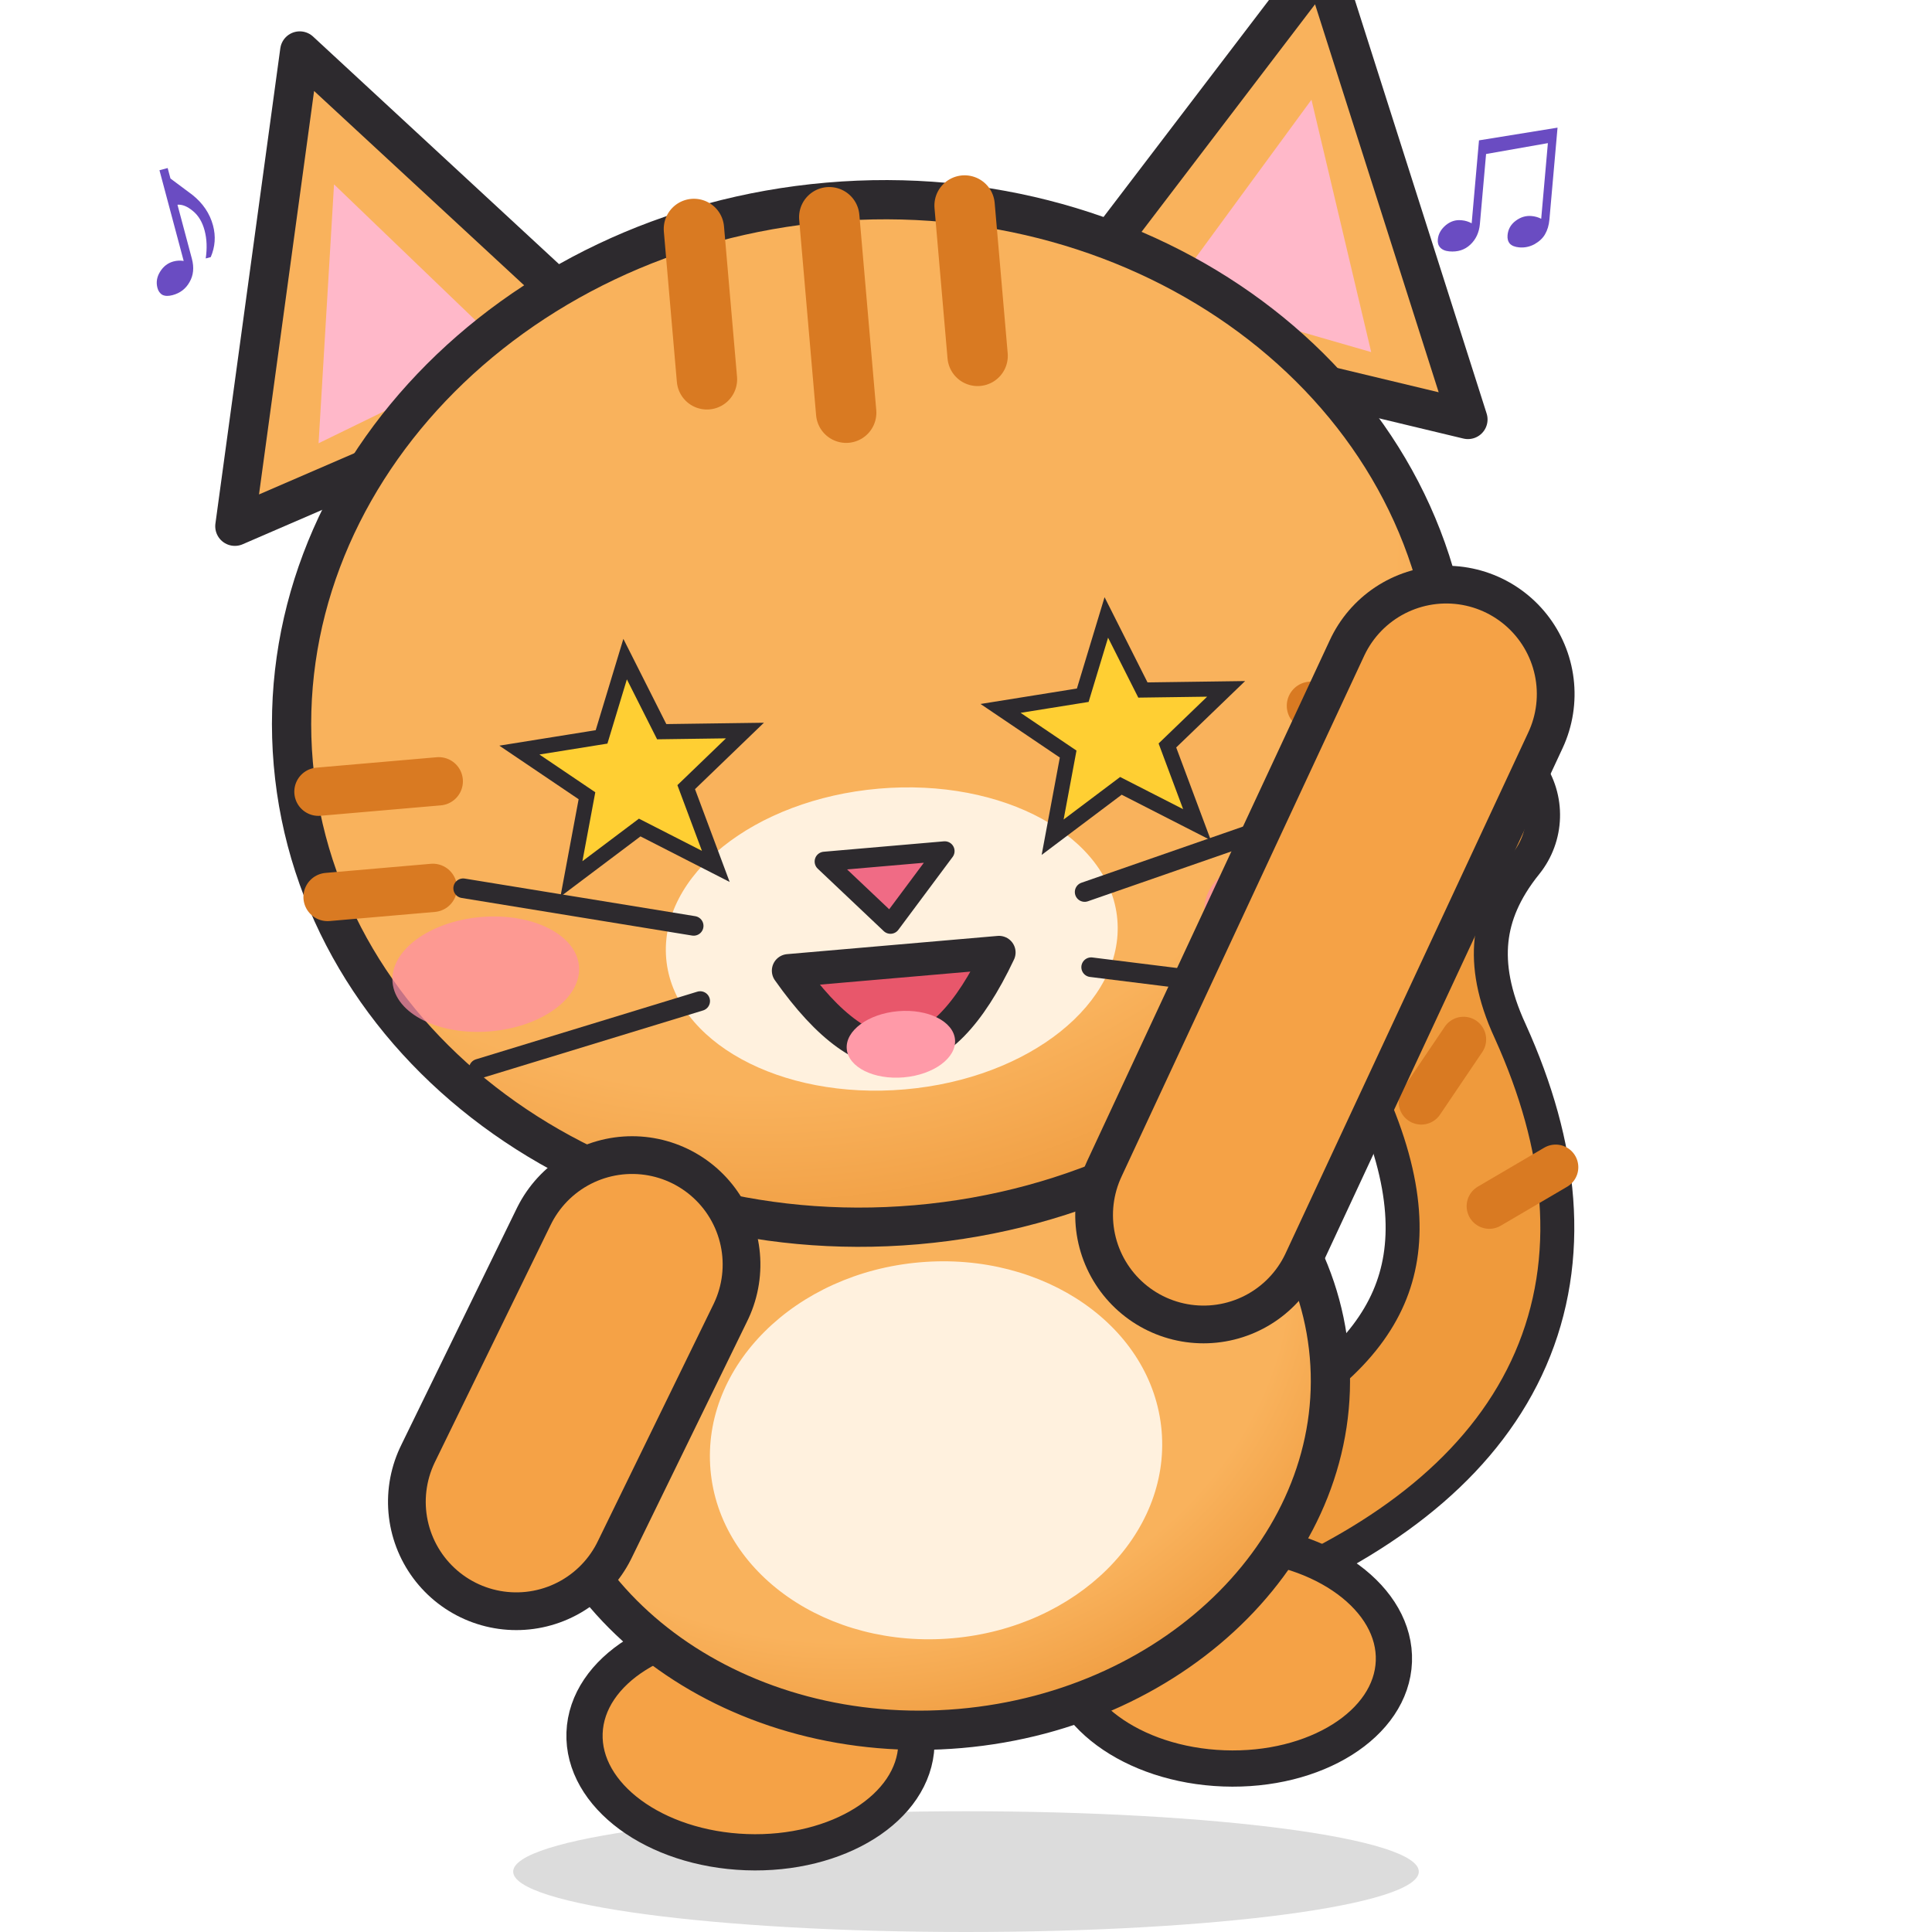
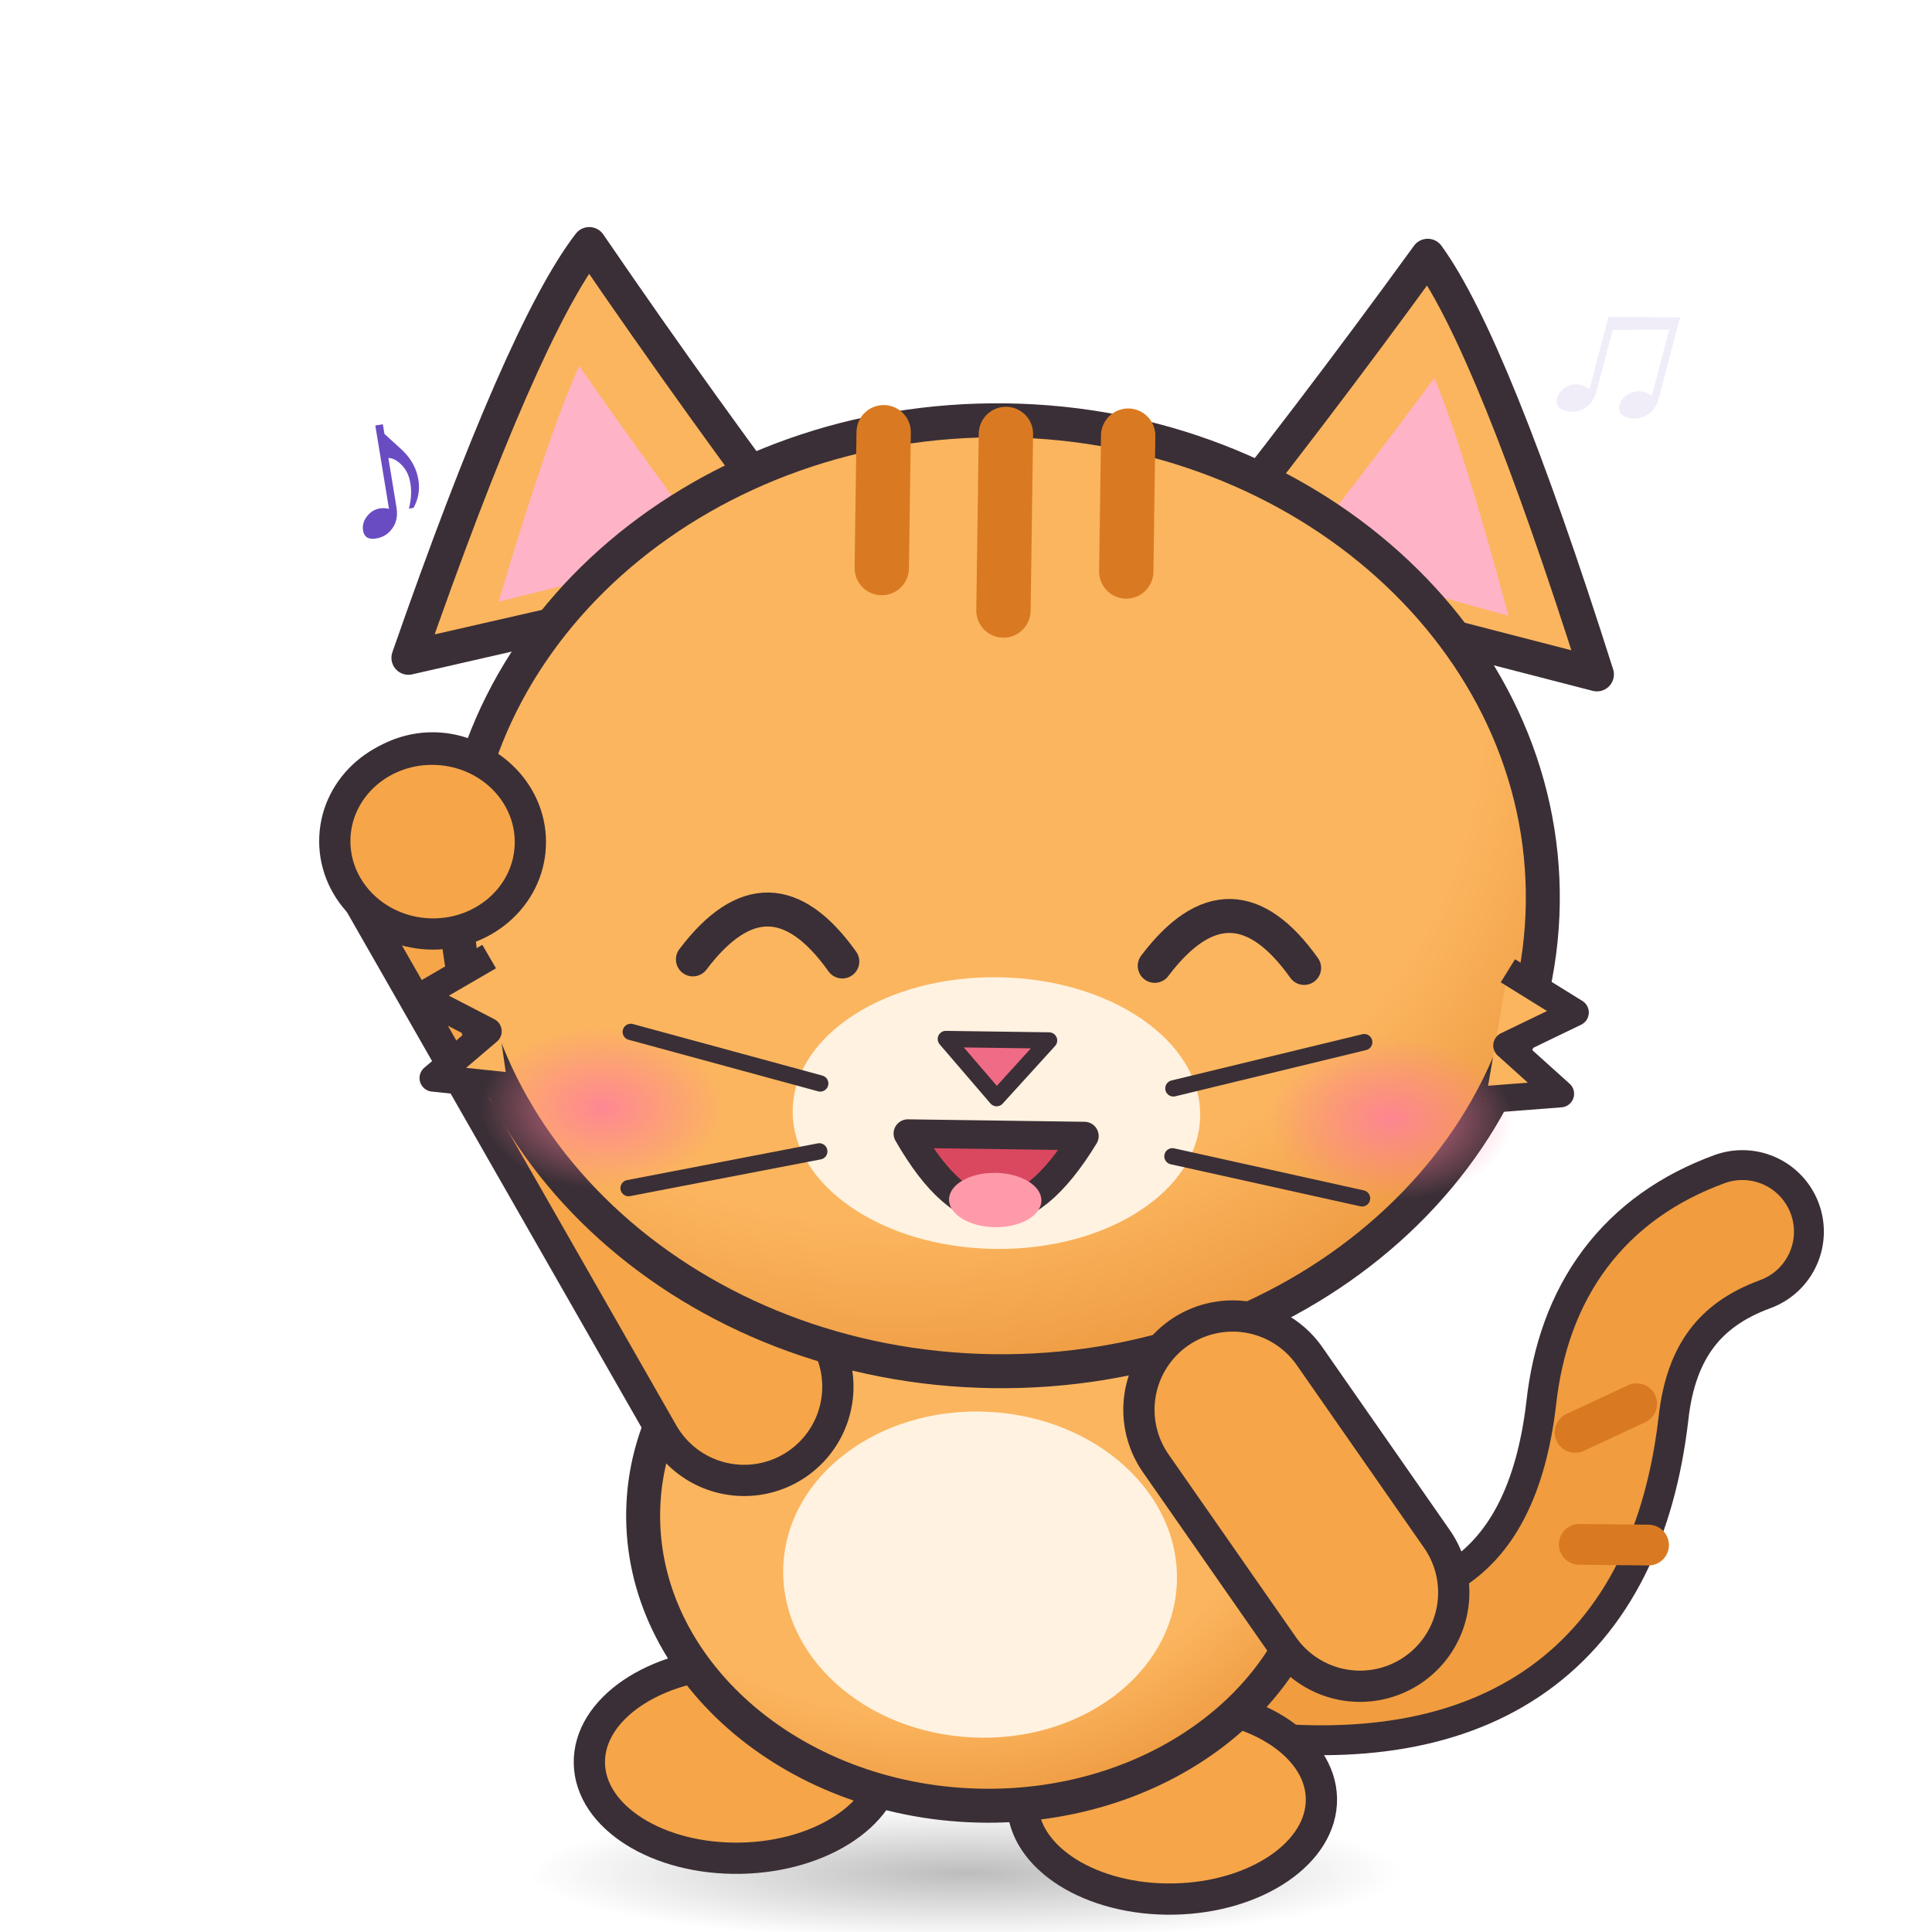
<svg xmlns="http://www.w3.org/2000/svg" viewBox="0 0 128 128" width="128" height="128">
  <defs>
-     <radialGradient id="furcatdance7" cx="42%" cy="32%" r="75%">
-       <stop offset="0" stop-color="#f9b25c" />
-       <stop offset="0.72" stop-color="#f9b25c" />
-       <stop offset="1" stop-color="#ec9537" />
+     <radialGradient id="fur" cx="40%" cy="30%" r="78%">
+       <stop offset="0" stop-color="#fbb55e" />
+       <stop offset="0.7" stop-color="#fbb55e" />
+       <stop offset="1" stop-color="#ea9238" />
+     </radialGradient>
+     <radialGradient id="pupil" cx="38%" cy="32%" r="75%">
+       <stop offset="0" stop-color="#6a5c6e" />
+       <stop offset="0.55" stop-color="#2a2129" />
+       <stop offset="1" stop-color="#140f14" />
+     </radialGradient>
+     <radialGradient id="blush">
+       <stop offset="0" stop-color="#ff7f9c" stop-opacity=".85" />
+       <stop offset="1" stop-color="#ff7f9c" stop-opacity="0" />
+     </radialGradient>
+     <radialGradient id="hot">
+       <stop offset="0" stop-color="#ff4d4d" stop-opacity=".9" />
+       <stop offset="1" stop-color="#ff4d4d" stop-opacity="0" />
+     </radialGradient>
+     <radialGradient id="shadow">
+       <stop offset="0" stop-color="#000" stop-opacity=".26" />
+       <stop offset="1" stop-color="#000" stop-opacity="0" />
    </radialGradient>
  </defs>
-   <ellipse cx="64" cy="124" rx="30" ry="4" fill="#000" opacity=".14" />
-   <g transform="translate(0 -3) scale(1) rotate(-4.949747 64 122)">
-     <g transform="rotate(-14.14214 84 105)">
-       <path d="M84 105 q24 -2 22 -24 q-1 -10 7 -15" fill="none" stroke="#2d2a2e" stroke-width="12.5" stroke-linecap="round" />
-       <path d="M84 105 q24 -2 22 -24 q-1 -10 7 -15" fill="none" stroke="#ef9a3c" stroke-width="8" stroke-linecap="round" />
-       <path d="M104 83 l4 -3 M106 91 l5 -1" stroke="#d97a22" stroke-width="3" stroke-linecap="round" />
-     </g>
-     <ellipse cx="50.1" cy="117" rx="11" ry="7.5" fill="#f5a246" stroke="#2d2a2e" stroke-width="2.4" transform="rotate(7.071068 50.12132 117)" />
-     <ellipse cx="82.1" cy="114.2" rx="11" ry="7.5" fill="#f5a246" stroke="#2d2a2e" stroke-width="2.4" transform="rotate(7.071068 82.12132 114.1716)" />
-     <ellipse cx="64" cy="95" rx="26.5" ry="22.5" fill="url(#furcatdance7)" stroke="#2d2a2e" stroke-width="2.6" />
-     <ellipse cx="64" cy="99" rx="15" ry="12.5" fill="#fff1de" />
-     <g transform="rotate(0 37 28)">
-       <path d="M23 34 L30 3 L50 25 Z" fill="#f9b25c" stroke="#2d2a2e" stroke-width="2.6" stroke-linejoin="round" />
-       <path d="M29 29 L31.5 12 L42 24 Z" fill="#ffb8c9" />
-     </g>
-     <g transform="rotate(0 91 28)">
-       <path d="M105 34 L98 3 L78 25 Z" fill="#f9b25c" stroke="#2d2a2e" stroke-width="2.6" stroke-linejoin="round" />
-       <path d="M99 29 L96.5 12 L86 24 Z" fill="#ffb8c9" />
-     </g>
-     <ellipse cx="64" cy="50" rx="38.5" ry="34" fill="url(#furcatdance7)" stroke="#2d2a2e" stroke-width="2.6" />
-     <path d="M55 17 v10" stroke="#d97a22" stroke-width="4" stroke-linecap="round" />
-     <path d="M64 17 v13" stroke="#d97a22" stroke-width="4" stroke-linecap="round" />
-     <path d="M73 17 v10" stroke="#d97a22" stroke-width="4" stroke-linecap="round" />
-     <path d="M27 52 h8 M27 59 h7 M101 52 h-8 M101 59 h-7" stroke="#d97a22" stroke-width="3.2" stroke-linecap="round" />
-     <ellipse cx="64" cy="65" rx="15" ry="10" fill="#fff1de" />
-     <path d="M48 45 l2 5 l5.5 0.4 l-4.2 3.4 l1.5 5.4 l-4.8 -3 l-4.8 3 l1.5 -5.4 l-4.2 -3.4 l5.5 -0.4 z" fill="#ffcf33" stroke="#2d2a2e" stroke-width="1" />
-     <path d="M80 45 l2 5 l5.5 0.4 l-4.2 3.4 l1.5 5.4 l-4.8 -3 l-4.8 3 l1.5 -5.4 l-4.2 -3.4 l5.5 -0.4 z" fill="#ffcf33" stroke="#2d2a2e" stroke-width="1" />
-     <ellipse cx="37" cy="65" rx="6.2" ry="3.8" fill="#ff8fa6" opacity="0.72" />
-     <ellipse cx="91" cy="65" rx="6.2" ry="3.8" fill="#ff8fa6" opacity="0.72" />
-     <path d="M60 59.5 h8 l-4 4.5 z" fill="#f06b85" stroke="#2d2a2e" stroke-width="1.3" stroke-linejoin="round" />
-     <path d="M51 63 l-15 -3.8" stroke="#2d2a2e" stroke-width="1.3" stroke-linecap="round" />
-     <path d="M51 68 l-15 3.2" stroke="#2d2a2e" stroke-width="1.3" stroke-linecap="round" />
-     <path d="M77 63 l15 -3.8" stroke="#2d2a2e" stroke-width="1.3" stroke-linecap="round" />
-     <path d="M77 68 l15 3.2" stroke="#2d2a2e" stroke-width="1.3" stroke-linecap="round" />
-     <path d="M57 66.5 q7 12 14 0 z" fill="#e8576b" stroke="#2d2a2e" stroke-width="2.2" stroke-linecap="round" stroke-linejoin="round" />
-     <ellipse cx="64" cy="72" rx="3.6" ry="2.2" fill="#ff9aa8" />
-     <line x1="45" y1="85" x2="36" y2="100" stroke-linecap="round" stroke="#2d2a2e" stroke-width="17" />
-     <line x1="45" y1="85" x2="36" y2="100" stroke-linecap="round" stroke="#f5a246" stroke-width="12" />
-     <line x1="83" y1="85" x2="102" y2="52" stroke-linecap="round" stroke="#2d2a2e" stroke-width="17" />
-     <line x1="83" y1="85" x2="102" y2="52" stroke-linecap="round" stroke="#f5a246" stroke-width="12" />
-     <g transform="rotate(-10 18 19)">
-       <text x="18" y="19" font-family="Segoe UI, Arial, sans-serif" font-weight="700" font-size="15" fill="#6a4cc2">♪</text>
-     </g>
-     <g transform="rotate(10 102 22)">
-       <text x="102" y="22" font-family="Segoe UI, Arial, sans-serif" font-weight="700" font-size="15" fill="#6a4cc2">♫</text>
+   <g transform="translate(64 125) scale(0.9) translate(-64 -125)">
+     <ellipse cx="64" cy="124" rx="32" ry="5" fill="url(#shadow)" />
+     <g transform="translate(0 0) scale(1) rotate(2.7 64 124)">
+       <g transform="translate(64 124) scale(1 1) translate(-64 -124)">
+         <g transform="rotate(9.2 84 108)">
+           <path d="M84 108 q24 -2 22 -24 q-1 -10 7 -15" fill="none" stroke="#3a2f36" stroke-width="12" stroke-linecap="round" />
+           <path d="M84 108 q24 -2 22 -24 q-1 -10 7 -15" fill="none" stroke="#f09c3f" stroke-width="7.6" stroke-linecap="round" />
+           <path d="M104 86 l4 -3 M106 94 l5 -1" stroke="#d97a22" stroke-width="3" stroke-linecap="round" />
+         </g>
+         <ellipse cx="46.9" cy="116.5" rx="11" ry="7.2" fill="#f6a548" stroke="#3a2f36" stroke-width="2.3" transform="rotate(-3.8 46.9 116.5)" />
+         <ellipse cx="78.9" cy="118" rx="11" ry="7.2" fill="#f6a548" stroke="#3a2f36" stroke-width="2.3" transform="rotate(-3.8 78.9 118)" />
+         <ellipse cx="64" cy="98" rx="25" ry="21" fill="url(#fur)" stroke="#3a2f36" stroke-width="2.5" />
+         <ellipse cx="64" cy="102" rx="14.5" ry="12" fill="#fff2e0" />
+         <line x1="46" y1="89" x2="21.2" y2="50" stroke-linecap="round" stroke="#3a2f36" stroke-width="16.1" />
+         <line x1="46" y1="89" x2="21.2" y2="50" stroke-linecap="round" stroke="#f6a548" stroke-width="11.5" />
+         <g transform="translate(0 0) rotate(-1.9 64 80)">
+           <g transform="rotate(7.1 36 30)">
+             <path d="M21 37 Q26 12 30 5 Q40 16 50 26 Z" fill="#fbb55e" stroke="#3a2f36" stroke-width="2.5" stroke-linejoin="round" />
+             <path d="M27 32 Q29 19 30.5 14 Q37 21 42 26 Z" fill="#ffb3c6" />
+           </g>
+           <g transform="rotate(-7.1 92 30)">
+             <path d="M107 37 Q102 12 98 5 Q88 16 78 26 Z" fill="#fbb55e" stroke="#3a2f36" stroke-width="2.5" stroke-linejoin="round" />
+             <path d="M101 32 Q99 19 97.5 14 Q91 21 86 26 Z" fill="#ffb3c6" />
+           </g>
+           <ellipse cx="64" cy="52" rx="40" ry="35" fill="url(#fur)" stroke="#3a2f36" stroke-width="2.5" />
+           <path d="M55 18 v10" stroke="#d97a22" stroke-width="4" stroke-linecap="round" />
+           <path d="M64 18 v13" stroke="#d97a22" stroke-width="4" stroke-linecap="round" />
+           <path d="M73 18 v10" stroke="#d97a22" stroke-width="4" stroke-linecap="round" />
+           <path d="M26.5 57 l-5 3 l5 2.5 l-4 3.5 l5.5 0.5" fill="#fbb55e" stroke="#3a2f36" stroke-width="2" stroke-linejoin="round" />
+           <path d="M101.5 57 l5 3 l-5 2.5 l4 3.5 l-5.5 0.5" fill="#fbb55e" stroke="#3a2f36" stroke-width="2" stroke-linejoin="round" />
+           <ellipse cx="64" cy="68" rx="15" ry="10" fill="#fff2e0" />
+           <path d="M41.5 57 q5.5 -7.5 11 0" fill="none" stroke="#3a2f36" stroke-width="2.5" stroke-linecap="round" stroke-linejoin="round" />
+           <path d="M75.5 57 q5.5 -7.5 11 0" fill="none" stroke="#3a2f36" stroke-width="2.5" stroke-linecap="round" stroke-linejoin="round" />
+           <ellipse cx="35" cy="68" rx="9" ry="6" fill="url(#blush)" />
+           <ellipse cx="93" cy="68" rx="9" ry="6" fill="url(#blush)" />
+           <path d="M60.2 62.6 h7.6 l-3.8 4.3 z" fill="#f06b85" stroke="#3a2f36" stroke-width="1.2" stroke-linejoin="round" />
+           <path d="M51 66 l-14 -3.6" stroke="#3a2f36" stroke-width="1.2" stroke-linecap="round" />
+           <path d="M51 71 l-14 2.9" stroke="#3a2f36" stroke-width="1.2" stroke-linecap="round" />
+           <path d="M77 66 l14 -3.6" stroke="#3a2f36" stroke-width="1.2" stroke-linecap="round" />
+           <path d="M77 71 l14 2.9" stroke="#3a2f36" stroke-width="1.2" stroke-linecap="round" />
+           <path d="M57.5 69.6 q6.5 11 13 0 z" fill="#d9485f" stroke="#3a2f36" stroke-width="2.1" stroke-linecap="round" stroke-linejoin="round" />
+           <ellipse cx="64" cy="74.4" rx="3.4" ry="2" fill="#ff9aaa" />
+         </g>
+         <ellipse cx="21.2" cy="50" rx="7.2" ry="6.8" fill="#f6a548" stroke="#3a2f36" stroke-width="2.3" />
+         <line x1="82" y1="89" x2="92" y2="102" stroke-linecap="round" stroke="#3a2f36" stroke-width="16.1" />
+         <line x1="82" y1="89" x2="92" y2="102" stroke-linecap="round" stroke="#f6a548" stroke-width="11.5" />
+         <g transform="rotate(-12 13.8 28.6)">
+           <text x="13.8" y="28.6" font-family="Segoe UI, Arial, sans-serif" font-weight="700" font-size="15" fill="#6a4cc2" opacity="1">♪</text>
+         </g>
+         <g transform="rotate(12 100.3 13.5)">
+           <text x="100.3" y="13.5" font-family="Segoe UI, Arial, sans-serif" font-weight="700" font-size="15" fill="#6a4cc2" opacity="0.1">♫</text>
+         </g>
+       </g>
    </g>
  </g>
</svg>
